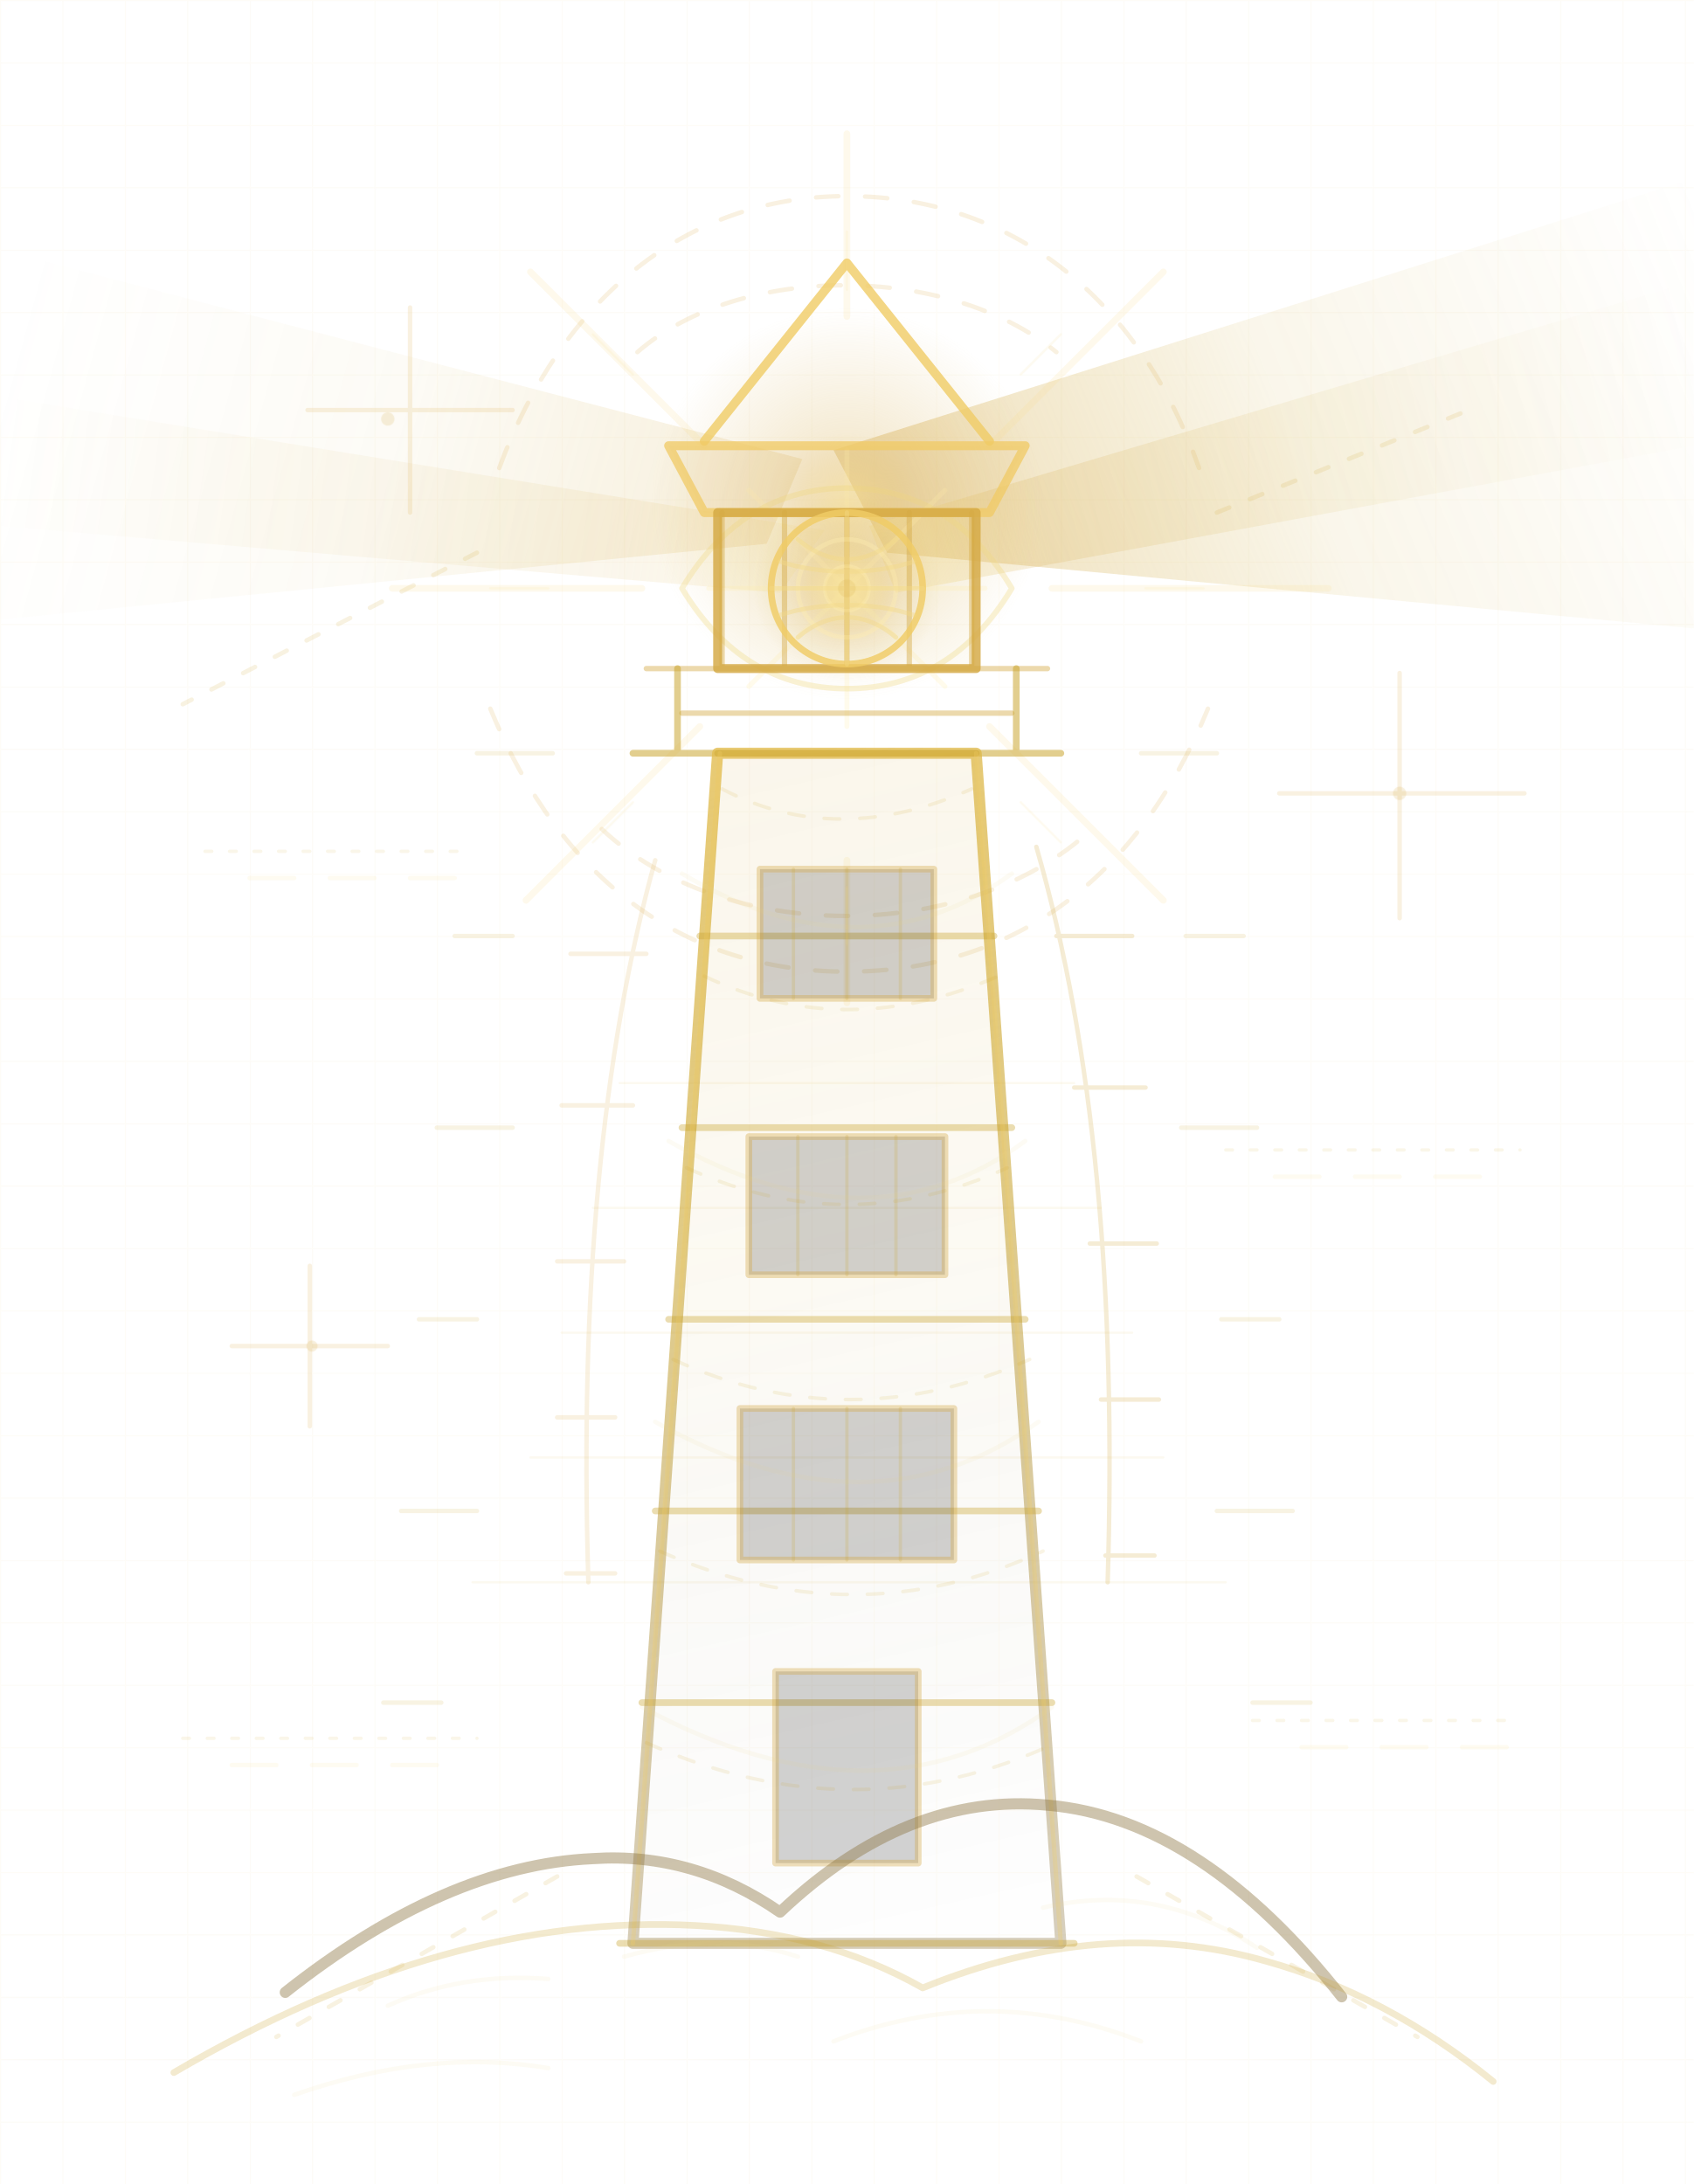
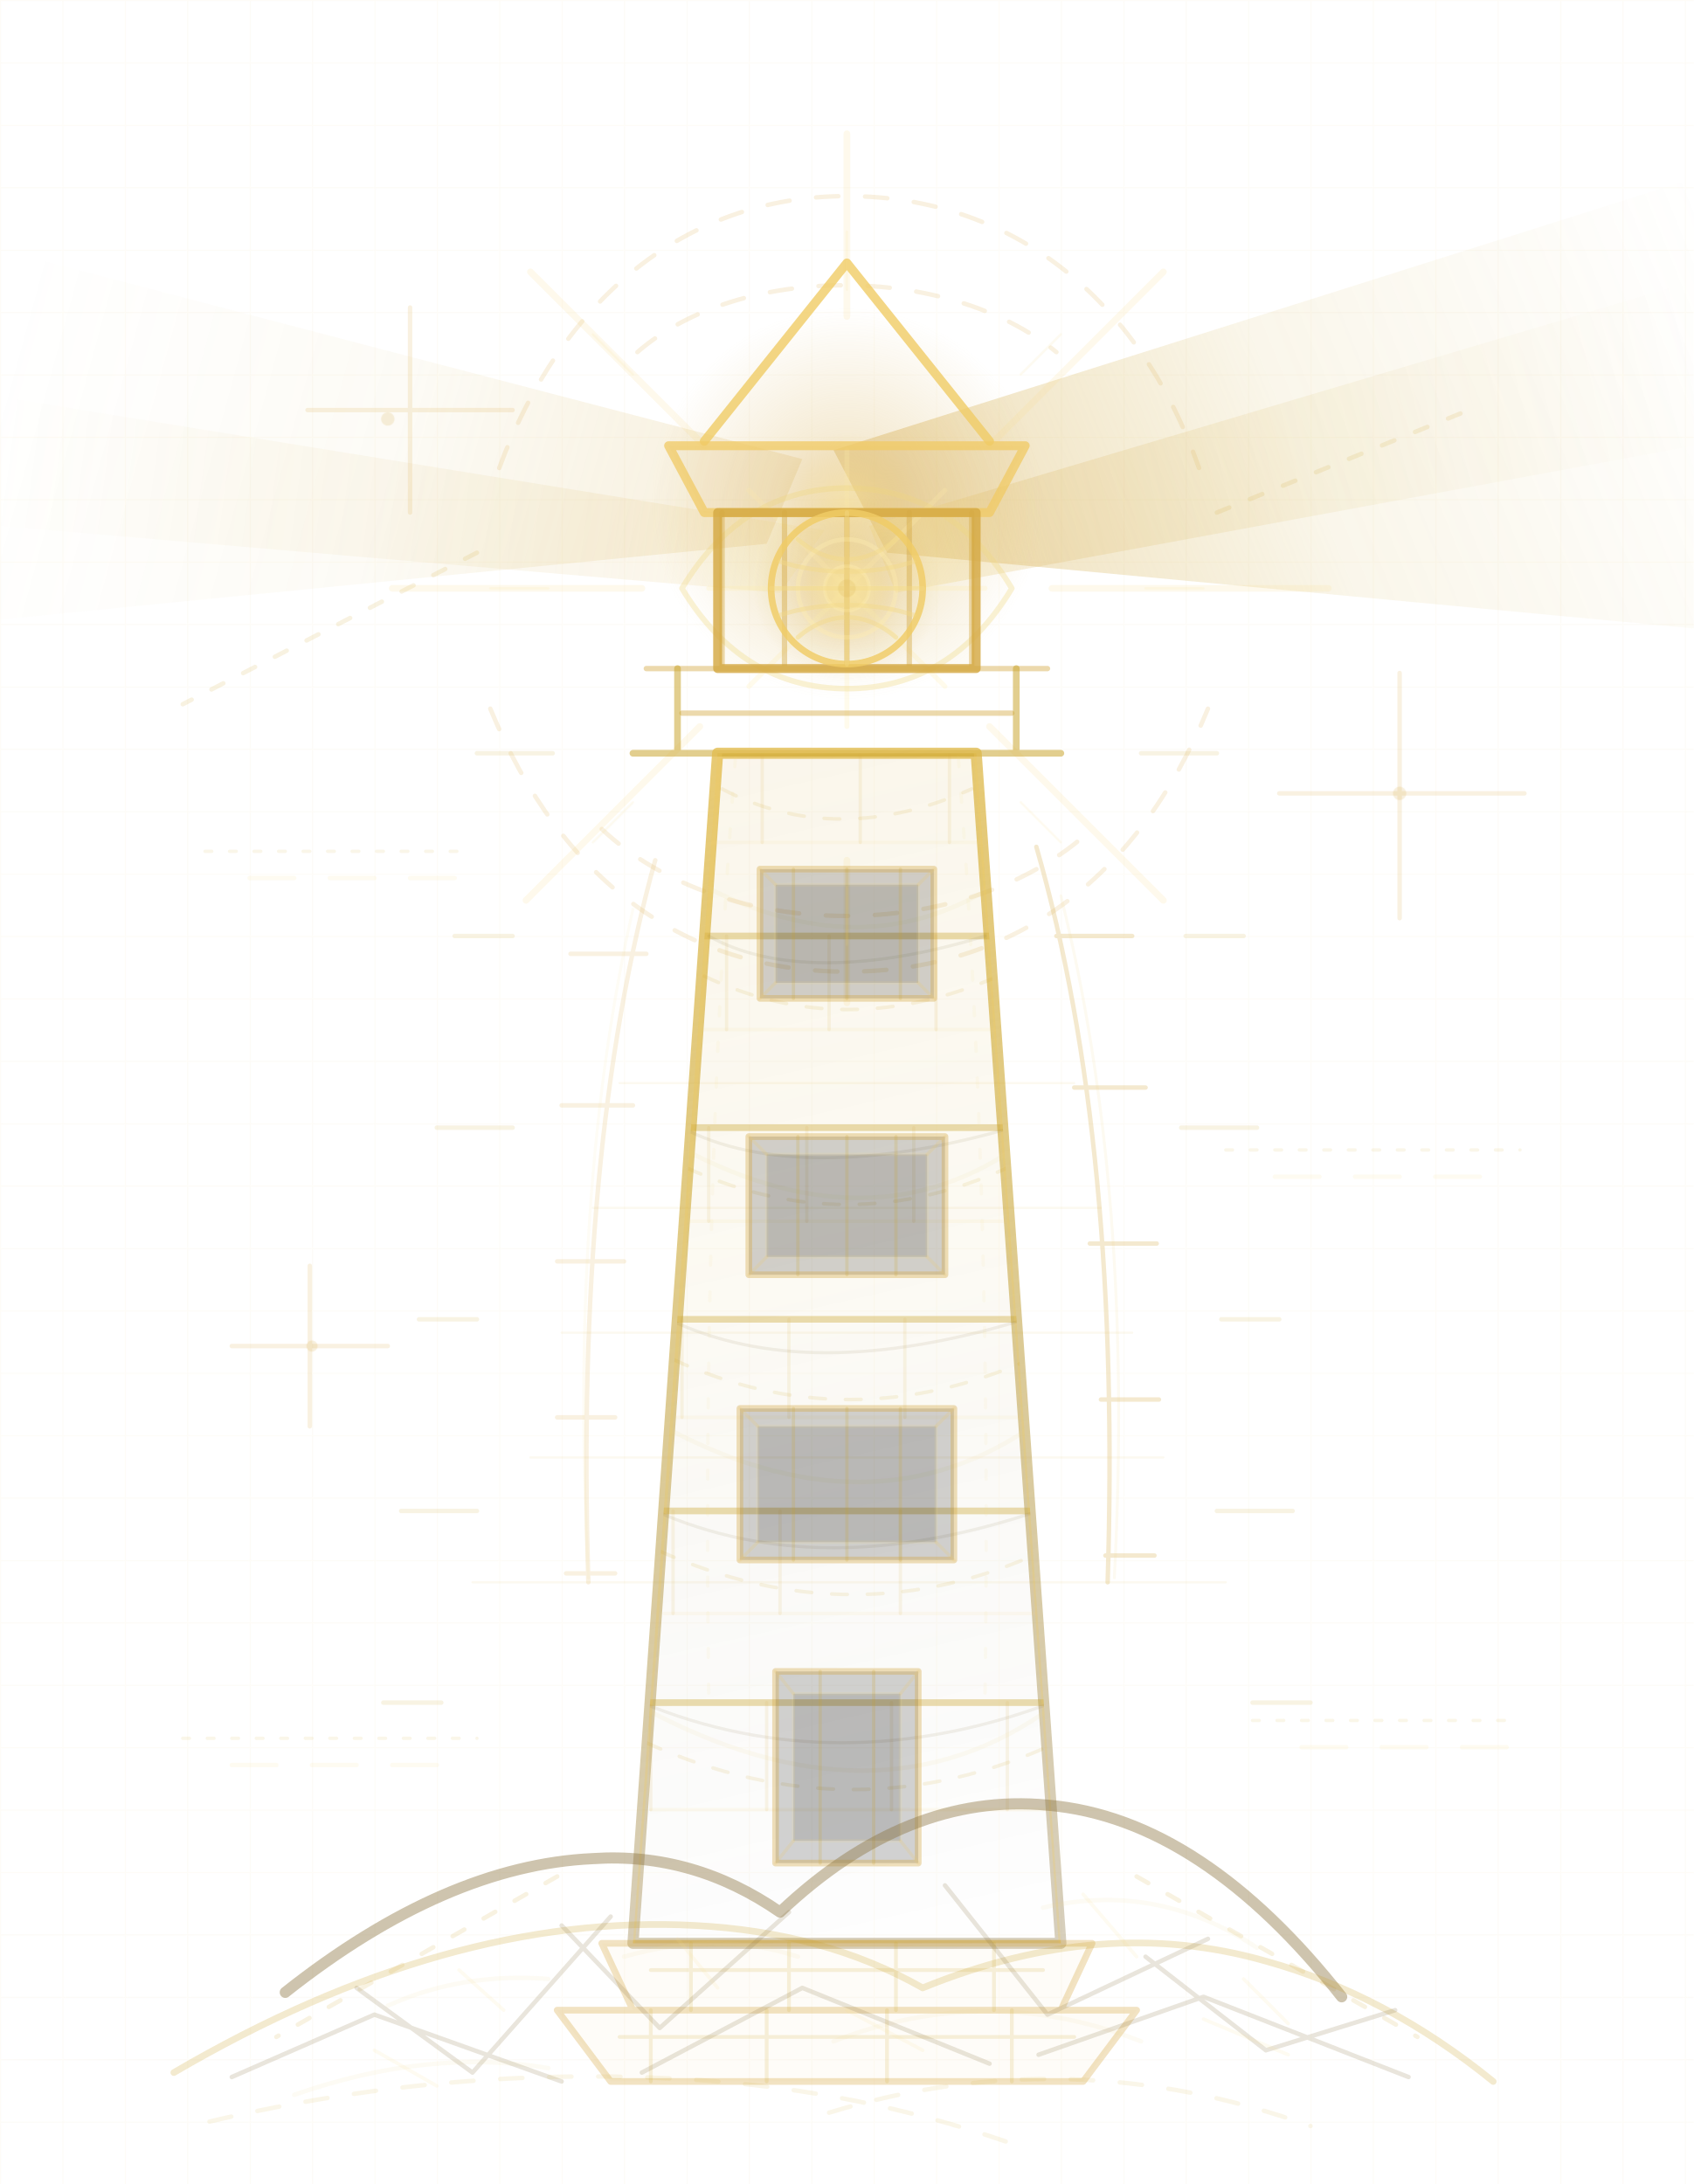
<svg xmlns="http://www.w3.org/2000/svg" viewBox="0 0 760 980" role="img" aria-labelledby="title desc">
  <defs>
    <linearGradient id="towerStroke" x1="284" y1="226" x2="470" y2="874" gradientUnits="userSpaceOnUse">
      <stop stop-color="#f0cb65" stop-opacity=".92" />
      <stop offset=".48" stop-color="#c9a227" stop-opacity=".56" />
      <stop offset="1" stop-color="#8a7340" stop-opacity=".34" />
    </linearGradient>
    <linearGradient id="towerFill" x1="318" y1="230" x2="466" y2="880" gradientUnits="userSpaceOnUse">
      <stop stop-color="#d4a843" stop-opacity=".12" />
      <stop offset=".52" stop-color="#c9a227" stop-opacity=".055" />
      <stop offset="1" stop-color="#000000" stop-opacity="0" />
    </linearGradient>
    <radialGradient id="lensGlow" cx="380" cy="226" r="88" gradientUnits="userSpaceOnUse">
      <stop stop-color="#f3d986" stop-opacity=".62" />
      <stop offset=".36" stop-color="#d4a843" stop-opacity=".22" />
      <stop offset="1" stop-color="#d4a843" stop-opacity="0" />
    </radialGradient>
    <radialGradient id="lensCore" cx="380" cy="264" r="42" gradientUnits="userSpaceOnUse">
      <stop stop-color="#fff0b2" stop-opacity=".9" />
      <stop offset=".22" stop-color="#f3d986" stop-opacity=".54" />
      <stop offset=".58" stop-color="#d4a843" stop-opacity=".16" />
      <stop offset="1" stop-color="#d4a843" stop-opacity="0" />
    </radialGradient>
    <linearGradient id="beamRight" x1="415" y1="224" x2="760" y2="84" gradientUnits="userSpaceOnUse">
      <stop stop-color="#d4a843" stop-opacity=".34" />
      <stop offset=".44" stop-color="#c9a227" stop-opacity=".095" />
      <stop offset="1" stop-color="#c9a227" stop-opacity="0" />
    </linearGradient>
    <linearGradient id="beamRightCore" x1="402" y1="240" x2="760" y2="154" gradientUnits="userSpaceOnUse">
      <stop stop-color="#fff0b2" stop-opacity=".36" />
      <stop offset=".18" stop-color="#d4a843" stop-opacity=".18" />
      <stop offset=".7" stop-color="#c9a227" stop-opacity=".04" />
      <stop offset="1" stop-color="#c9a227" stop-opacity="0" />
    </linearGradient>
    <linearGradient id="beamLeft" x1="346" y1="224" x2="8" y2="132" gradientUnits="userSpaceOnUse">
      <stop stop-color="#d4a843" stop-opacity=".18" />
      <stop offset=".48" stop-color="#c9a227" stop-opacity=".045" />
      <stop offset="1" stop-color="#c9a227" stop-opacity="0" />
    </linearGradient>
    <linearGradient id="beamLeftCore" x1="360" y1="246" x2="0" y2="198" gradientUnits="userSpaceOnUse">
      <stop stop-color="#fff0b2" stop-opacity=".2" />
      <stop offset=".24" stop-color="#d4a843" stop-opacity=".1" />
      <stop offset="1" stop-color="#c9a227" stop-opacity="0" />
    </linearGradient>
    <pattern id="microGrid" width="28" height="28" patternUnits="userSpaceOnUse">
      <path d="M28 0H0v28" fill="none" stroke="#c9a227" stroke-opacity=".07" />
    </pattern>
+     <clipPath id="towerClip">
+       <path d="M284 872h192L438 338H322Z" />
+     </clipPath>
    <filter id="soften" x="-20%" y="-20%" width="140%" height="140%">
      <feGaussianBlur stdDeviation=".35" />
    </filter>
  </defs>
  <rect width="760" height="980" fill="none" />
  <path d="M374 202 760 80v202L398 248Z" fill="url(#beamRight)" />
  <path d="M390 236 760 126v74L402 266Z" fill="url(#beamRightCore)" />
  <path d="M360 206 0 112v166l344-34Z" fill="url(#beamLeft)" />
  <path d="M370 238 0 178v58l350 30Z" fill="url(#beamLeftCore)" />
  <rect width="760" height="980" fill="url(#microGrid)" opacity=".54" />
  <circle cx="380" cy="226" r="96" fill="url(#lensGlow)" />
  <circle cx="380" cy="264" r="48" fill="url(#lensCore)" />
  <g fill="none" stroke-linecap="round" stroke-linejoin="round">
    <path d="M176 264h112M472 264h124M380 60v82M380 386v64M238 122l78 78M444 200l78-78M236 404l78-78M444 326l78 78" stroke="#f3d986" stroke-opacity=".16" stroke-width="3" />
    <path d="M286 158c46-40 139-40 188 0M270 372c55 52 164 52 220 0M224 210c28-76 84-122 156-122 73 0 131 45 158 122M220 318c32 78 88 118 160 118 73 0 130-40 162-118" stroke="#d4a843" stroke-opacity=".16" stroke-width="2" stroke-dasharray="10 12" />
    <path d="M318 264h124M380 202v124M336 220l88 88M424 220l-88 88" stroke="#fff0b2" stroke-opacity=".24" stroke-width="2.2" />
    <path d="M306 264c18-30 43-45 74-45s56 15 74 45c-18 30-43 45-74 45s-56-15-74-45Z" stroke="#f3d986" stroke-opacity=".34" stroke-width="2.5" />
    <path d="M138 184h92M184 138v92M574 356h110M628 302v110M104 604h70M139 568v72" stroke="#d4a843" stroke-opacity=".16" stroke-width="2" />
    <path d="M214 248 82 316M546 230l118-48M250 842l-126 72M510 842l126 72" stroke="#c9a227" stroke-opacity=".14" stroke-width="2" stroke-dasharray="6 10" />
    <path d="M92 382h118M550 516h132M82 780h132M562 772h116" stroke="#c9a227" stroke-opacity=".1" stroke-width="1.5" stroke-dasharray="3 8" />
    <path d="M112 394h20M148 394h20M184 394h20M572 528h20M608 528h20M644 528h20M104 792h20M140 792h20M176 792h20M584 784h20M620 784h20M656 784h20" stroke="#f3d986" stroke-opacity=".12" stroke-width="2" />
    <path d="M212 710h338M238 654h284M252 598h256M266 542h228M278 486h204" stroke="#c9a227" stroke-opacity=".07" stroke-width="1" />
    <path d="M316 198 380 118l64 80" stroke="#f0cb65" stroke-opacity=".8" stroke-width="4" />
    <path d="M300 200h160l-16 30H316z" fill="#c9a227" fill-opacity=".055" stroke="#f0cb65" stroke-opacity=".76" stroke-width="4" />
    <path d="M322 230h116v70H322z" fill="#c9a227" fill-opacity=".045" stroke="#d4a843" stroke-opacity=".82" stroke-width="4" />
    <path d="M290 300h180M306 320h148M324 230v70M352 230v70M380 230v70M408 230v70M436 230v70" stroke="#d4a843" stroke-opacity=".44" stroke-width="2.4" />
    <path d="M304 300v38M456 300v38M284 338h192" stroke="#c9a227" stroke-opacity=".52" stroke-width="3" />
    <circle cx="380" cy="264" r="34" stroke="#f0cb65" stroke-opacity=".82" stroke-width="3" />
    <circle cx="380" cy="264" r="22" stroke="#fff0b2" stroke-opacity=".36" stroke-width="2" />
    <circle cx="380" cy="264" r="10" fill="#f3d986" fill-opacity=".28" stroke="#fff0b2" stroke-opacity=".34" stroke-width="1.5" />
    <path d="M346 264h68M380 230v68M358 242c14 12 30 12 44 0M358 286c14-12 30-12 44 0M350 252c18 6 42 6 60 0M350 276c18-6 42-6 60 0" stroke="#f3d986" stroke-opacity=".42" stroke-width="2" />
    <path d="M284 872h192L438 338H322Z" fill="url(#towerFill)" stroke="url(#towerStroke)" stroke-width="5" />
-     <path d="M322 338h116M314 420h132M306 506h148M300 592h160M294 678h172M288 764h184M278 872h204" stroke="#c9a227" stroke-opacity=".36" stroke-width="3" />
-     <path d="M323 338 284 872M438 338l38 534" stroke="#f0cb65" stroke-opacity=".28" stroke-width="2" />
+     <g clip-path="url(#towerClip)">
+       <path d="M322 338h116M314 420h132M306 506h148M300 592h160M294 678h172M288 764h184M278 872h204" stroke="#c9a227" stroke-opacity=".36" stroke-width="3" />
+       <path d="M318 378h124M316 462h130M310 548h142M304 636h154M298 724h166M292 812h178" stroke="#f3d986" stroke-opacity=".1" stroke-width="1.6" />
+       <path d="M342 338v40M386 338v40M426 338v40M326 420v42M372 420v42M420 420v42M318 506v42M362 506v42M410 506v42M306 592v44M354 592v44M406 592v44M302 678v46M350 678v46M404 678v46M292 764v48M344 764v48M400 764v48M452 764v48" stroke="#d4a843" stroke-opacity=".12" stroke-width="1.5" />
+       <path d="M323 338 284 872M438 338l38 534" stroke="#f0cb65" stroke-opacity=".28" stroke-width="2" />
+       <path d="M330 340c-10 128-14 268-12 420M430 340c10 128 14 268 12 420" stroke="#f3d986" stroke-opacity=".08" stroke-width="1.5" stroke-dasharray="4 12" />
+       <path d="M306 392c54 32 104 32 148 0M300 512c60 34 114 34 160 0M294 638c64 36 122 36 172 0M288 766c70 38 132 38 184 0" stroke="#f3d986" stroke-opacity=".09" stroke-width="2" />
+       <path d="M324 354c34 18 72 18 112 0M316 438c42 20 86 20 132 0M308 524c48 22 96 22 144 0M302 610c52 24 106 24 160 0M296 696c58 26 116 26 172 0M290 782c62 28 124 28 184 0" stroke="#c9a227" stroke-opacity=".12" stroke-width="1.6" stroke-dasharray="7 9" />
+       <path d="M318 420c28 16 72 16 124 0M306 506c34 18 86 18 148 0M300 592c42 20 94 20 160 0M294 678c50 22 106 22 172 0M288 764c58 24 120 24 184 0" stroke="#8a7340" stroke-opacity=".1" stroke-width="1.4" />
+     </g>
    <path d="M341 390h78v58h-78zM336 510h88v62h-88zM332 632h96v68h-96zM348 750h64v86h-64z" fill="#10100f" fill-opacity=".18" stroke="#d4a843" stroke-opacity=".36" stroke-width="3" />
-     <path d="M356 390v58M380 390v58M404 390v58M358 510v62M380 510v62M402 510v62M356 632v68M380 632v68M404 632v68" stroke="#c9a227" stroke-opacity=".18" stroke-width="1.5" />
-     <path d="M306 392c54 32 104 32 148 0M300 512c60 34 114 34 160 0M294 638c64 36 122 36 172 0M288 766c70 38 132 38 184 0" stroke="#f3d986" stroke-opacity=".09" stroke-width="2" />
-     <path d="M324 354c34 18 72 18 112 0M316 438c42 20 86 20 132 0M308 524c48 22 96 22 144 0M302 610c52 24 106 24 160 0M296 696c58 26 116 26 172 0M290 782c62 28 124 28 184 0" stroke="#c9a227" stroke-opacity=".12" stroke-width="1.6" stroke-dasharray="7 9" />
-     <path d="M465 380c26 90 36 200 32 330M474 420h34M482 488h32M489 558h30M494 628h26M496 698h22" stroke="#d4a843" stroke-opacity=".22" stroke-width="2" />
+     <path d="M348 397h64v44h-64zM344 518h72v46h-72zM340 640h80v52h-80zM356 760h48v66h-48z" fill="#000" fill-opacity=".11" stroke="#f3d986" stroke-opacity=".13" stroke-width="1.5" />
+     <path d="M341 390l7 7M419 390l-7 7M341 448l7-7M419 448l-7-7M336 510l8 8M424 510l-8 8M336 572l8-8M424 572l-8-8M332 632l8 8M428 632l-8 8M332 700l8-8M428 700l-8-8M348 750l8 10M412 750l-8 10M348 836l8-10M412 836l-8-10" stroke="#f0cb65" stroke-opacity=".18" stroke-width="1.5" />
+     <path d="M356 390v58M380 390v58M404 390v58M358 510v62M380 510v62M402 510v62M356 632v68M380 632v68M404 632v68M368 750v86M392 750v86" stroke="#c9a227" stroke-opacity=".18" stroke-width="1.5" />
+     <path d="M270 872h220l-14 30H284zM250 902h260l-24 32H274z" fill="#c9a227" fill-opacity=".035" stroke="#d4a843" stroke-opacity=".32" stroke-width="3" />
+     <path d="M292 884h176M278 914h204M310 872v30M354 872v30M402 872v30M446 872v30M292 902v32M344 902v32M398 902v32M454 902v32" stroke="#c9a227" stroke-opacity=".16" stroke-width="1.7" />
+     <path d="M465 380c26 90 36 200 32 330M474 420h34M482 488h32M489 558h30M494 628h26M496 698h22" stroke="#d4a843" stroke-opacity=".25" stroke-width="2" />
+     <path d="M476 402c22 88 30 190 24 306" stroke="#f3d986" stroke-opacity=".11" stroke-width="1.3" />
    <path d="M294 386c-24 86-34 194-30 324M256 428h34M252 496h32M250 566h30M250 636h26M254 706h22" stroke="#d4a843" stroke-opacity=".16" stroke-width="2" />
+     <path d="M284 408c-19 84-26 184-20 300" stroke="#f3d986" stroke-opacity=".08" stroke-width="1.3" />
    <path d="M128 894c48-38 94-58 138-60 30-2 58 6 84 24 38-36 78-52 120-48 47 4 91 34 132 86" stroke="#8a7340" stroke-opacity=".42" stroke-width="5" />
    <path d="M78 930c82-48 160-70 234-66 38 2 72 11 102 28 54-22 105-26 154-12 36 10 70 28 102 54" stroke="#c9a227" stroke-opacity=".22" stroke-width="3" />
    <path d="M174 900c22-10 46-14 72-12M280 878c28-8 54-8 78 0M468 856c34-8 66-2 96 18M132 940c40-14 78-18 114-12M374 916c46-18 92-18 138 0" stroke="#f3d986" stroke-opacity=".09" stroke-width="2" />
+     <path d="M160 892l52 38 62-70M252 864l44 46 58-52M424 846l46 58 72-34M514 878l54 42 58-18M104 932l64-28 84 30M288 930l72-38 84 34M466 922l74-26 92 36" stroke="#8a7340" stroke-opacity=".18" stroke-width="2" />
+     <path d="M206 884l20 18M304 870l18 22M486 850l24 28M558 888l20 20M168 920l28 16M380 902l34 18M540 906l38 16" stroke="#f3d986" stroke-opacity=".12" stroke-width="1.6" />
+     <path d="M94 952c76-18 152-24 228-18 48 4 94 14 138 30M372 948c72-22 144-20 216 6" stroke="#c9a227" stroke-opacity=".1" stroke-width="2" stroke-dasharray="10 12" />
    <path d="M214 338h34M204 420h26M196 506h34M188 592h26M180 678h34M172 764h26M512 338h34M532 420h26M530 506h34M548 592h26M546 678h34M562 764h26" stroke="#c9a227" stroke-opacity=".13" stroke-width="2" />
  </g>
  <g fill="#d4a843" opacity=".18" filter="url(#soften)">
    <circle cx="174" cy="188" r="3" />
    <circle cx="628" cy="356" r="3" />
    <circle cx="140" cy="604" r="2.5" />
    <circle cx="380" cy="264" r="4" />
  </g>
  <g fill="none" stroke="#f3d986" stroke-linecap="round" opacity=".13" filter="url(#soften)">
    <path d="M380 104v26M380 398v26M220 264h26M514 264h26" />
    <path d="M266 150l18 18M476 150l-18 18M266 378l18-18M476 378l-18-18" />
  </g>
</svg>
